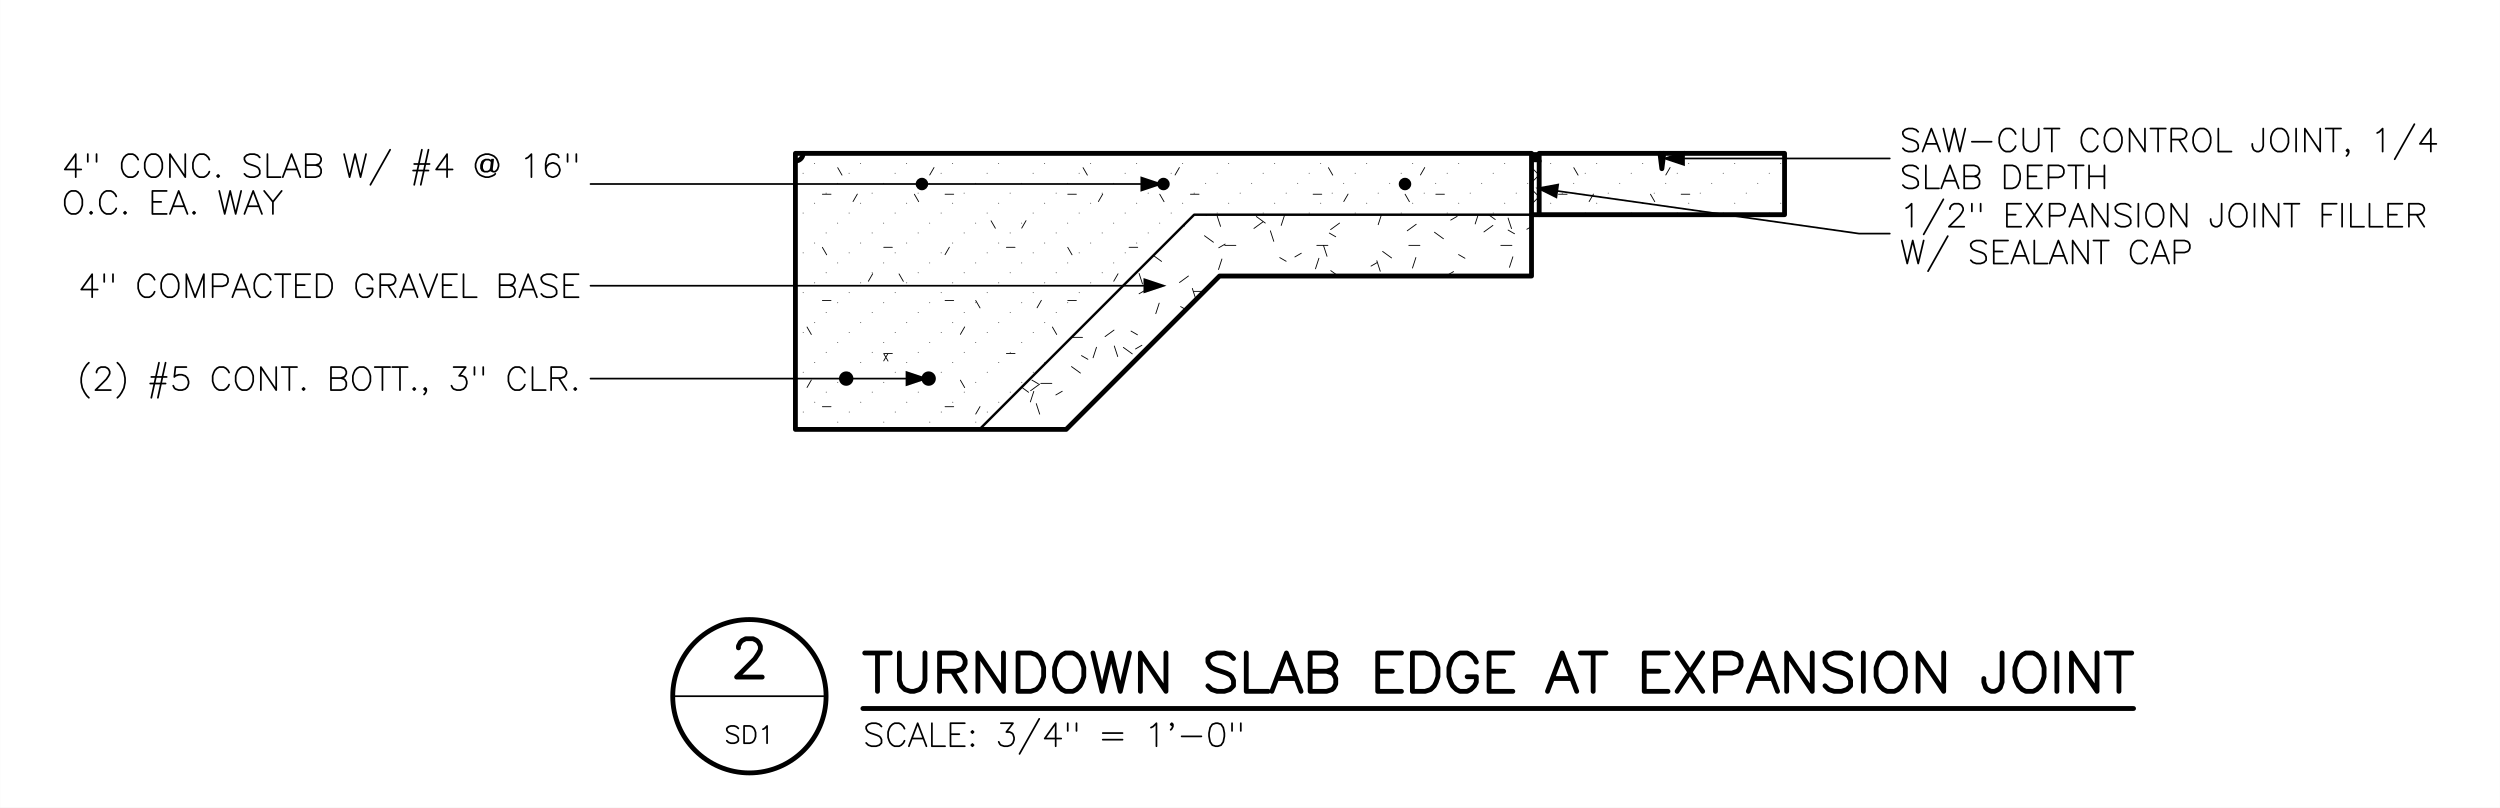
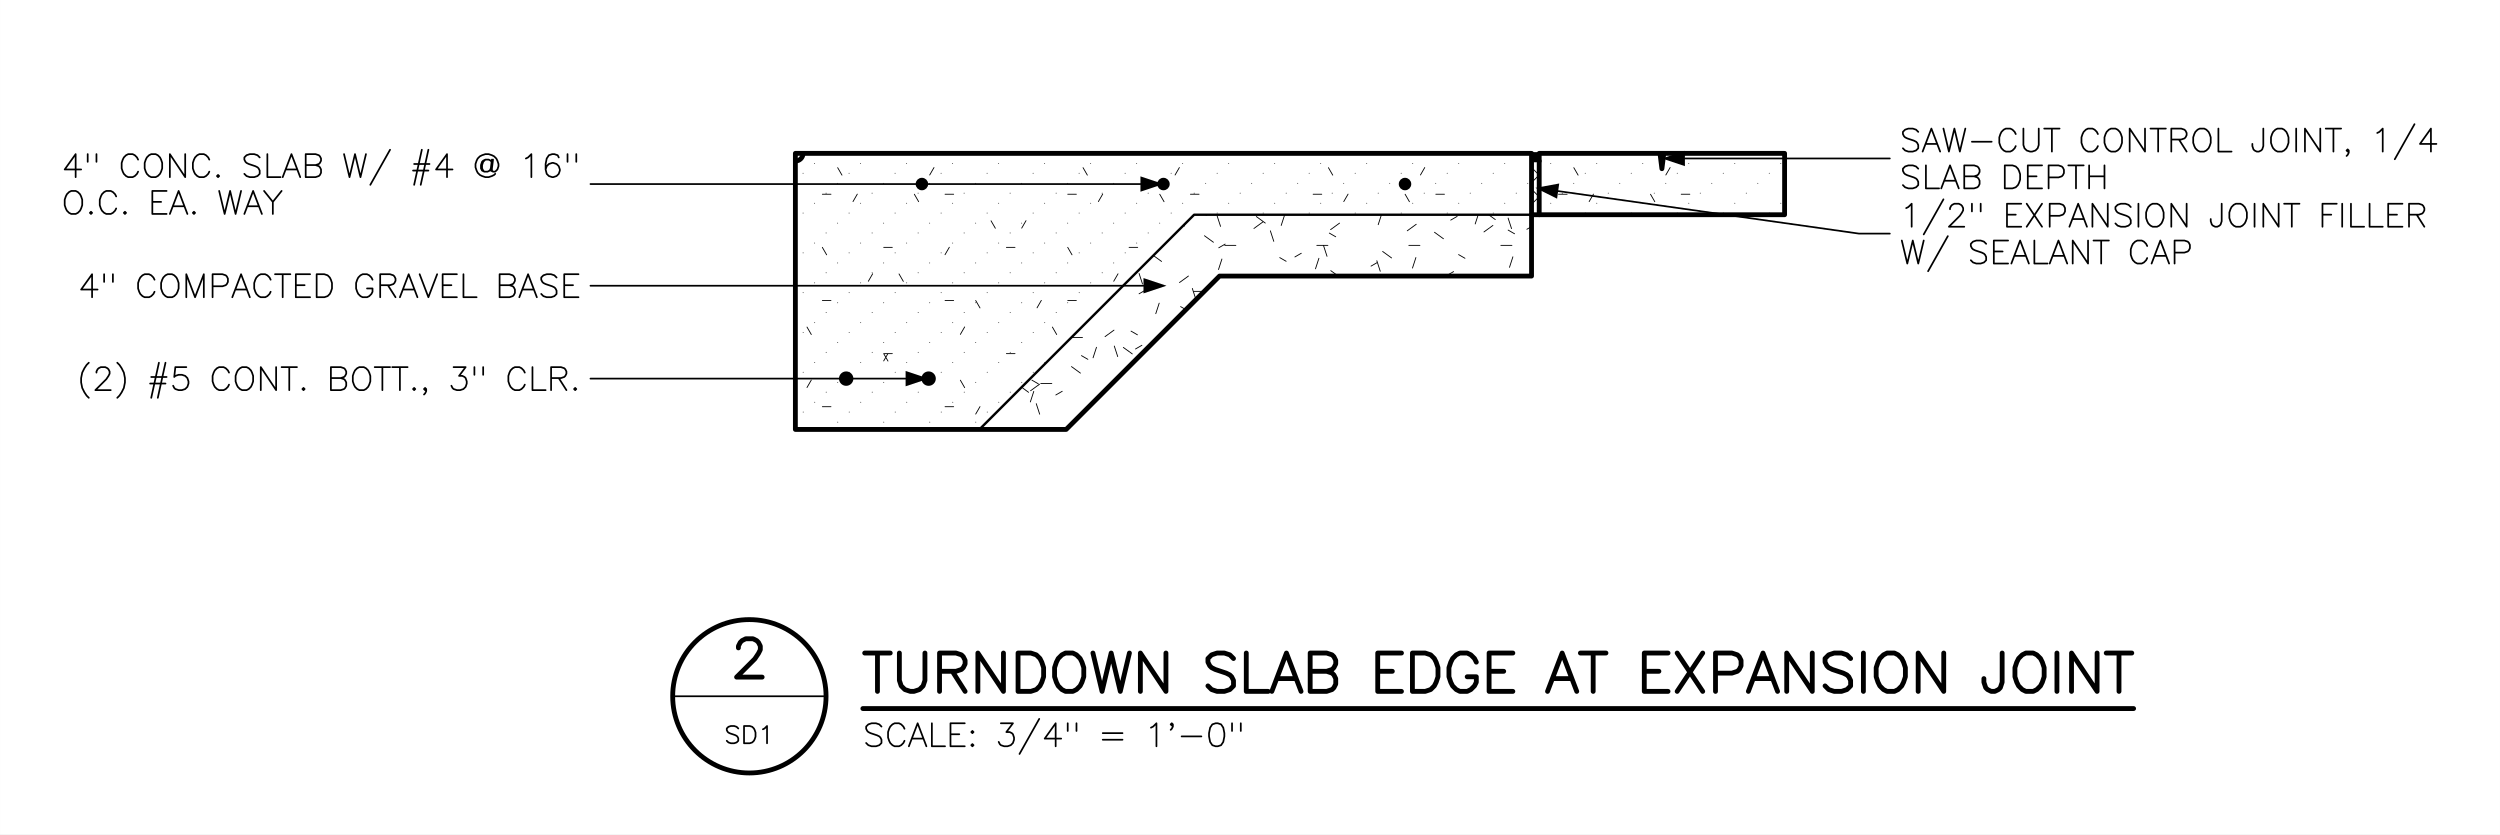
- <svg xmlns="http://www.w3.org/2000/svg" width="10.188in" height="3.291in" viewBox="0 0 978 315.96">
+ <svg xmlns="http://www.w3.org/2000/svg" width="10.188in" height="3.4in" viewBox="0 0 978 326.4">
  <rect width="100%" height="100%" fill="#fff" />
  <g id="S-DETL-PATT">
    <g data-src="slab">
      <path d="M314.205 161.213h0M332.205 161.213h0M350.205 161.213h0M368.205 161.213h0M386.205 161.213h0M323.2 153.427h0M341.2 153.427h0M359.2 153.427h0M377.2 153.427h0M395.2 153.427h0M314.196 145.642h0M332.196 145.642h0M350.196 145.642h0M368.196 145.642h0M386.196 145.642h0M404.196 145.642h0M323.191 137.856h0M341.191 137.856h0M359.191 137.856h0M377.191 137.856h0M395.191 137.856h0M413.191 137.856h0M314.186 130.07h0M332.186 130.07h0M350.186 130.07h0M368.186 130.07h0M386.186 130.07h0M404.186 130.07h0M323.181 122.285h0M341.181 122.285h0M359.181 122.285h0M377.181 122.285h0M395.181 122.285h0M413.181 122.285h0M314.176 114.499h0M332.176 114.499h0M350.176 114.499h0M368.176 114.499h0M386.176 114.499h0M404.176 114.499h0M422.176 114.499h0M323.172 106.714h0M341.172 106.714h0M359.172 106.714h0M377.172 106.714h0M395.172 106.714h0M413.172 106.714h0M431.172 106.714h0M314.167 98.928h0M332.167 98.928h0M350.167 98.928h0M368.167 98.928h0M386.167 98.928h0M404.167 98.928h0M422.167 98.928h0M440.167 98.928h0M323.162 91.142h0M341.162 91.142h0M359.162 91.142h0M377.162 91.142h0M395.162 91.142h0M413.162 91.142h0M431.162 91.142h0M449.162 91.142h0M314.157 83.357h0M332.157 83.357h0M350.157 83.357h0M368.157 83.357h0M386.157 83.357h0M404.157 83.357h0M422.157 83.357h0M440.157 83.357h0M458.157 83.357h0M476.157 83.357h0M494.157 83.357h0M512.157 83.357h0M530.157 83.357h0M548.157 83.357h0M566.157 83.357h0M584.157 83.357h0M323.152 75.571h0M341.152 75.571h0M359.152 75.571h0M377.152 75.571h0M395.152 75.571h0M413.152 75.571h0M431.152 75.571h0M449.152 75.571h0M467.152 75.571h0M485.152 75.571h0M503.152 75.571h0M521.152 75.571h0M539.152 75.571h0M557.152 75.571h0M575.152 75.571h0M593.152 75.571h0M314.148 67.786h0M332.148 67.786h0M350.148 67.786h0M368.148 67.786h0M386.148 67.786h0M404.148 67.786h0M422.148 67.786h0M440.148 67.786h0M458.148 67.786h0M476.148 67.786h0M494.148 67.786h0M512.148 67.786h0M530.148 67.786h0M548.148 67.786h0M566.148 67.786h0M584.148 67.786h0M323.143 60h0M341.143 60h0M359.143 60h0M377.143 60h0M395.143 60h0M413.143 60h0M431.143 60h0M449.143 60h0M467.143 60h0M485.143 60h0M503.143 60h0M521.143 60h0M539.143 60h0M557.143 60h0M575.143 60h0M593.143 60h0M327.722 165.158h0M345.722 165.158h0M363.722 165.158h0M381.722 165.158h0M318.717 157.373h0M336.717 157.373h0M354.717 157.373h0M372.717 157.373h0M390.717 157.373h0M327.712 149.587h0M345.712 149.587h0M381.712 149.587h0M399.712 149.587h0M318.708 141.802h0M336.708 141.802h0M354.708 141.802h0M372.708 141.802h0M390.708 141.802h0M408.708 141.802h0M327.703 134.016h0M345.703 134.016h0M363.703 134.016h0M381.703 134.016h0M399.703 134.016h0M318.698 126.23h0M336.698 126.23h0M354.698 126.23h0M372.698 126.23h0M390.698 126.23h0M408.698 126.23h0M327.693 118.445h0M345.693 118.445h0M363.693 118.445h0M381.693 118.445h0M399.693 118.445h0M417.693 118.445h0M318.688 110.659h0M336.688 110.659h0M354.688 110.659h0M372.688 110.659h0M390.688 110.659h0M408.688 110.659h0M426.688 110.659h0M327.684 102.874h0M345.684 102.874h0M363.684 102.874h0M381.684 102.874h0M399.684 102.874h0M417.684 102.874h0M435.684 102.874h0M318.679 95.088h0M336.679 95.088h0M354.679 95.088h0M372.679 95.088h0M390.679 95.088h0M408.679 95.088h0M426.679 95.088h0M444.679 95.088h0M327.674 87.302h0M345.674 87.302h0M363.674 87.302h0M381.674 87.302h0M399.674 87.302h0M417.674 87.302h0M435.674 87.302h0M453.674 87.302h0M318.669 79.517h0M336.669 79.517h0M354.669 79.517h0M372.669 79.517h0M390.669 79.517h0M408.669 79.517h0M426.669 79.517h0M444.669 79.517h0M462.669 79.517h0M480.669 79.517h0M498.669 79.517h0M516.669 79.517h0M534.669 79.517h0M552.669 79.517h0M570.669 79.517h0M588.669 79.517h0M327.664 71.731h0M345.664 71.731h0M363.664 71.731h0M381.664 71.731h0M399.664 71.731h0M417.664 71.731h0M435.664 71.731h0M453.664 71.731h0M471.664 71.731h0M489.664 71.731h0M507.664 71.731h0M525.664 71.731h0M543.664 71.731h0M561.664 71.731h0M579.664 71.731h0M597.664 71.731h0M318.66 63.946h0M336.66 63.946h0M354.66 63.946h0M372.66 63.946h0M390.66 63.946h0M408.66 63.946h0M426.66 63.946h0M444.66 63.946h0M462.66 63.946h0M480.66 63.946h0M498.66 63.946h0M516.66 63.946h0M534.66 63.946h0M552.66 63.946h0M570.66 63.946h0M588.66 63.946h0M555.684 68.462L557.364 65.552M525.685 78.854L527.365 75.944M435.686 110.032L437.366 107.122M459.686 68.463L461.366 65.553M381.687 161.994L383.367 159.084M405.687 120.425L407.367 117.515M429.687 78.855L431.367 75.946M375.688 130.817L377.368 127.907M399.688 89.248L401.368 86.338M345.688 141.21L347.368 138.3M369.688 99.641L371.368 96.731M315.689 151.603L317.369 148.693M339.689 110.033L341.369 107.123M363.689 68.464L365.369 65.554M311.143 117.908L311.369 117.516M333.689 78.857L335.369 75.947M565.063 75.984L561.703 75.984M517.063 75.984L513.703 75.984M469.063 75.984L465.703 75.984M421.063 75.984L417.703 75.984M373.063 75.984L369.703 75.984M325.063 75.984L321.703 75.984M445.063 96.768L441.703 96.768M397.063 96.768L393.703 96.768M349.063 96.768L345.703 96.768M421.063 117.552L417.703 117.552M373.063 117.552L369.703 117.552M325.063 117.552L321.703 117.552M397.063 138.336L393.703 138.336M349.063 138.336L345.703 138.336M373.063 159.12L369.703 159.12M325.063 159.12L321.703 159.12M311.143 161.644L311.371 162.04M315.691 127.953L317.371 130.863M321.69 96.777L323.37 99.686M345.69 138.346L347.37 141.256M327.69 65.6L329.37 68.51M351.69 107.169L353.37 110.079M375.69 148.738L377.37 151.648M357.689 75.993L359.369 78.902M381.689 117.562L383.369 120.472M387.689 86.385L389.369 89.295M411.689 127.954L413.369 130.864M417.688 96.778L419.368 99.688M423.688 65.601L425.368 68.511M453.687 75.994L455.367 78.904M519.685 65.602L521.365 68.512M549.685 75.995L551.365 78.905" fill="none" stroke="#000" stroke-linecap="round" stroke-linejoin="round" stroke-width="0.34" />
      <path d="M407.143 150L411.463 150M419.143 132L423.463 132M467.143 114L471.084 114M479.143 96L483.463 96M515.143 96L519.463 96M551.143 96L555.463 96M587.143 96L591.463 96M590.513 104.587L591.847 100.479M577.102 87.613L578.276 84M552.566 104.876L553.901 100.767M539.155 87.901L540.423 84M514.62 105.164L515.955 101.055M501.209 88.189L502.544 84.08M476.674 105.452L478.009 101.343M452.138 122.715L453.473 118.606M463.263 88.477L463.55 87.593M427.603 139.978L428.938 135.869M403.068 157.241L404.403 153.132M584.963 85.895L582.354 84M564.674 93.404L561.179 90.865M544.386 100.913L540.891 98.374M523.517 108L520.603 105.883M494.973 87.262L491.478 84.722M474.685 94.77L471.19 92.231M454.396 102.279L451.192 99.951M442.944 138.457L439.449 135.918M422.656 145.966L419.161 143.427M402.368 153.475L399.646 151.497M494.037 86.834L490.542 89.373M464.912 107.994L461.417 110.533M435.788 129.154L432.293 131.693M406.663 150.314L403.168 152.854M524.033 87.289L520.538 89.828M554.03 87.745L550.535 90.284M584.027 88.2L580.532 90.739M405.378 157.921L406.713 162.029M435.908 135.384L437.243 139.492M445.61 106.996L446.945 111.105M466.437 112.846L467.772 116.955M476.14 84.459L477.475 88.567M496.967 90.309L498.302 94.418M517.794 96.159L519.129 100.268M538.622 102.01L539.957 106.118M559.449 107.86L559.494 108M589.979 85.323L591.314 89.431M566.137 107.7L568.631 106.26M597.313 89.7L599.143 88.644M536.352 104.111L538.846 102.671M567.529 86.111L570.023 84.671M413.037 154.523L415.531 153.083M444.213 136.523L446.708 135.083M506.567 100.523L509.061 99.083M445.606 114.935L448.1 113.495M476.783 96.935L479.277 95.495M592.49 91.454L589.996 90.014M573.098 101.042L570.604 99.602M522.529 92.631L520.035 91.191M503.137 102.219L500.642 100.779M471.96 84.219L471.58 84M463.931 121.153L461.858 119.956M444.96 130.985L442.465 129.545M425.567 140.573L423.073 139.133M406.175 150.162L403.681 148.722" fill="none" stroke="#000" stroke-linecap="round" stroke-linejoin="round" stroke-width="0.34" />
    </g>
    <g data-src="exp_joint">
      <path d="M599.143 79.925L602.143 76.925M599.143 71.44L602.143 68.44M602.143 68.531L599.143 65.531M602.143 77.016L599.143 74.016M600.642 84L599.143 82.501" fill="none" stroke="#000" stroke-linecap="round" stroke-linejoin="round" stroke-width="0.34" />
    </g>
    <g data-src="slab2">
      <path d="M602.157 83.357h0M620.157 83.357h0M638.157 83.357h0M656.157 83.357h0M674.157 83.357h0M692.157 83.357h0M611.152 75.571h0M629.152 75.571h0M647.152 75.571h0M665.152 75.571h0M683.152 75.571h0M602.148 67.786h0M620.148 67.786h0M638.148 67.786h0M656.148 67.786h0M674.148 67.786h0M692.148 67.786h0M611.143 60h0M629.143 60h0M647.143 60h0M665.143 60h0M683.143 60h0M606.669 79.517h0M624.669 79.517h0M642.669 79.517h0M660.669 79.517h0M678.669 79.517h0M696.669 79.517h0M615.664 71.731h0M633.664 71.731h0M651.664 71.731h0M669.664 71.731h0M687.664 71.731h0M606.66 63.946h0M624.66 63.946h0M642.66 63.946h0M660.66 63.946h0M678.66 63.946h0M696.66 63.946h0M651.682 68.46L653.362 65.551M621.683 78.853L623.363 75.943M661.063 75.984L657.703 75.984M613.063 75.984L609.703 75.984M615.683 65.604L617.363 68.513M645.683 75.996L647.363 78.906" fill="none" stroke="#000" stroke-linecap="round" stroke-linejoin="round" stroke-width="0.34" />
    </g>
  </g>
  <g id="S-DETL-BYND">
    <g data-src="exp_joint">
      <path d="M599.143 63L602.143 63L602.143 60L599.143 60L599.143 63Z" fill="#000" fill-rule="evenodd" stroke="none" />
      <path d="M602.143 63L599.143 63" fill="none" stroke="#000" stroke-linecap="round" stroke-linejoin="round" stroke-width="0.945" />
      <path d="M602.143 60L599.143 60" fill="none" stroke="#000" stroke-linecap="round" stroke-linejoin="round" stroke-width="0.945" />
    </g>
    <g data-src="slab">
      <path d="M383.143 168L467.143 84L599.143 84" fill="none" stroke="#000" stroke-linecap="round" stroke-linejoin="round" stroke-width="0.945" />
    </g>
  </g>
  <g id="S-DETL-CUT">
    <g data-src="slab">
      <path d="M417.084 168L477.084 108L599.143 108L599.143 84L599.143 60L311.143 60L311.143 168L383.143 168L417.084 168Z" fill="none" stroke="#000" stroke-linecap="round" stroke-linejoin="round" stroke-width="1.89" />
    </g>
    <g data-src="exp_joint">
      <path d="M599.143 84L602.143 84L602.143 63" fill="none" stroke="#000" stroke-linecap="round" stroke-linejoin="round" stroke-width="1.89" />
    </g>
    <g data-src="slab2">
      <path d="M602.143 84L698.143 84L698.143 60L602.143 60L602.143 63" fill="none" stroke="#000" stroke-linecap="round" stroke-linejoin="round" stroke-width="1.89" />
    </g>
    <g data-src="ctl_joint">
      <path d="M649.393 60L650.143 66L650.893 60" fill="none" stroke="#000" stroke-linecap="round" stroke-linejoin="round" stroke-width="1.89" />
    </g>
    <g data-src="edge_radius">
      <path d="M311.143 63A3 3 0 0 0 314.143 60" fill="none" stroke="#000" stroke-linecap="round" stroke-linejoin="round" stroke-width="1.89" />
    </g>
  </g>
  <g id="S-DETL-REBR">
    <g data-src="slab_ftg_bars">
      <path d="M332.893 148.125A1.875 1.875 0 0 1 329.143 148.125A1.875 1.875 0 0 1 332.893 148.125Z" fill="#000" fill-rule="evenodd" stroke="none" />
      <path d="M365.143 148.125A1.875 1.875 0 0 1 361.393 148.125A1.875 1.875 0 0 1 365.143 148.125Z" fill="#000" fill-rule="evenodd" stroke="none" />
      <path d="M332.893 148.125A1.875 1.875 0 0 1 329.143 148.125A1.875 1.875 0 0 1 332.893 148.125Z" fill="none" stroke="#000" stroke-linecap="round" stroke-linejoin="round" stroke-width="1.89" />
      <path d="M365.143 148.125A1.875 1.875 0 0 1 361.393 148.125A1.875 1.875 0 0 1 365.143 148.125Z" fill="none" stroke="#000" stroke-linecap="round" stroke-linejoin="round" stroke-width="1.89" />
    </g>
    <g data-src="slab_mesh">
      <path d="M362.143 72A1.5 1.5 0 0 1 359.143 72A1.5 1.5 0 0 1 362.143 72Z" fill="#000" fill-rule="evenodd" stroke="none" />
      <path d="M456.643 72A1.5 1.5 0 0 1 453.643 72A1.5 1.5 0 0 1 456.643 72Z" fill="#000" fill-rule="evenodd" stroke="none" />
      <path d="M551.143 72A1.5 1.5 0 0 1 548.143 72A1.5 1.5 0 0 1 551.143 72Z" fill="#000" fill-rule="evenodd" stroke="none" />
      <path d="M362.143 72A1.5 1.5 0 0 1 359.143 72A1.5 1.5 0 0 1 362.143 72Z" fill="none" stroke="#000" stroke-linecap="round" stroke-linejoin="round" stroke-width="1.89" />
      <path d="M456.643 72A1.5 1.5 0 0 1 453.643 72A1.5 1.5 0 0 1 456.643 72Z" fill="none" stroke="#000" stroke-linecap="round" stroke-linejoin="round" stroke-width="1.89" />
      <path d="M551.143 72A1.5 1.5 0 0 1 548.143 72A1.5 1.5 0 0 1 551.143 72Z" fill="none" stroke="#000" stroke-linecap="round" stroke-linejoin="round" stroke-width="1.89" />
    </g>
  </g>
  <g id="S-ANNO-NOTE">
    <g data-src="n_slab">
      <path d="M29.571 60.3L25.286 66.3L31.714 66.3M29.571 60.3L29.571 69.3M34.286 60.3L34.286 63.3M37.714 60.3L37.714 63.3M54 62.443L53.571 61.586L52.714 60.729L51.857 60.3L50.143 60.3L49.286 60.729L48.429 61.586L48 62.443L47.571 63.729L47.571 65.871L48 67.157L48.429 68.014L49.286 68.871L50.143 69.3L51.857 69.3L52.714 68.871L53.571 68.014L54 67.157M59.143 60.3L58.286 60.729L57.429 61.586L57 62.443L56.571 63.729L56.571 65.871L57 67.157L57.429 68.014L58.286 68.871L59.143 69.3L60.857 69.3L61.714 68.871L62.571 68.014L63 67.157L63.429 65.871L63.429 63.729L63 62.443L62.571 61.586L61.714 60.729L60.857 60.3L59.143 60.3M66.429 60.3L66.429 69.3M66.429 60.3L72.429 69.3M72.429 60.3L72.429 69.3M81.857 62.443L81.429 61.586L80.571 60.729L79.714 60.3L78 60.3L77.143 60.729L76.286 61.586L75.857 62.443L75.429 63.729L75.429 65.871L75.857 67.157L76.286 68.014L77.143 68.871L78 69.3L79.714 69.3L80.571 68.871L81.429 68.014L81.857 67.157M85.286 68.443L84.857 68.871L85.286 69.3L85.714 68.871L85.286 68.443M101.571 61.586L100.714 60.729L99.429 60.3L97.714 60.3L96.429 60.729L95.571 61.586L95.571 62.443L96 63.3L96.429 63.729L97.286 64.157L99.857 65.014L100.714 65.443L101.143 65.871L101.571 66.729L101.571 68.014L100.714 68.871L99.429 69.3L97.714 69.3L96.429 68.871L95.571 68.014M104.571 60.3L104.571 69.3M104.571 69.3L109.714 69.3M114 60.3L110.571 69.3M114 60.3L117.429 69.3M111.857 66.3L116.143 66.3M119.571 60.3L119.571 69.3M119.571 60.3L123.429 60.3L124.714 60.729L125.143 61.157L125.571 62.014L125.571 62.871L125.143 63.729L124.714 64.157L123.429 64.586M119.571 64.586L123.429 64.586L124.714 65.014L125.143 65.443L125.571 66.3L125.571 67.586L125.143 68.443L124.714 68.871L123.429 69.3L119.571 69.3M134.571 60.3L136.714 69.3M138.857 60.3L136.714 69.3M138.857 60.3L141 69.3M143.143 60.3L141 69.3M152.571 58.586L144.857 72.3M165 58.586L162 72.3M167.571 58.586L164.571 72.3M162 64.157L168 64.157M161.571 66.729L167.571 66.729M174.857 60.3L170.571 66.3L177 66.3M174.857 60.3L174.857 69.3M192.429 63.729L192 62.871L191.143 62.443L189.857 62.443L189 62.871L188.571 63.3L188.143 64.586L188.143 65.871L188.571 66.729L189.429 67.157L190.714 67.157L191.571 66.729L192 65.871M189.857 62.443L189 63.3L188.571 64.586L188.571 65.871L189 66.729L189.429 67.157M192.429 62.443L192 65.871L192 66.729L192.857 67.157L193.714 67.157L194.571 66.3L195 65.014L195 64.157L194.571 62.871L194.143 62.014L193.286 61.157L192.429 60.729L191.143 60.3L189.857 60.3L188.571 60.729L187.714 61.157L186.857 62.014L186.429 62.871L186 64.157L186 65.443L186.429 66.729L186.857 67.586L187.714 68.443L188.571 68.871L189.857 69.3L191.143 69.3L192.429 68.871L193.286 68.443L193.714 68.014M192.857 62.443L192.429 65.871L192.429 66.729L192.857 67.157M205.714 62.014L206.571 61.586L207.857 60.3L207.857 69.3M218.571 61.586L218.143 60.729L216.857 60.3L216 60.3L214.714 60.729L213.857 62.014L213.429 64.157L213.429 66.3L213.857 68.014L214.714 68.871L216 69.3L216.429 69.3L217.714 68.871L218.571 68.014L219 66.729L219 66.3L218.571 65.014L217.714 64.157L216.429 63.729L216 63.729L214.714 64.157L213.857 65.014L213.429 66.3M222 60.3L222 63.3M225.429 60.3L225.429 63.3" fill="none" stroke="#000" stroke-linecap="round" stroke-linejoin="round" stroke-width="0.68" />
      <path d="M27.857 74.7L27 75.129L26.143 75.986L25.714 76.843L25.286 78.129L25.286 80.271L25.714 81.557L26.143 82.414L27 83.271L27.857 83.7L29.571 83.7L30.429 83.271L31.286 82.414L31.714 81.557L32.143 80.271L32.143 78.129L31.714 76.843L31.286 75.986L30.429 75.129L29.571 74.7L27.857 74.7M35.571 82.843L35.143 83.271L35.571 83.7L36 83.271L35.571 82.843M45.429 76.843L45 75.986L44.143 75.129L43.286 74.7L41.571 74.7L40.714 75.129L39.857 75.986L39.429 76.843L39 78.129L39 80.271L39.429 81.557L39.857 82.414L40.714 83.271L41.571 83.7L43.286 83.7L44.143 83.271L45 82.414L45.429 81.557M48.857 82.843L48.429 83.271L48.857 83.7L49.286 83.271L48.857 82.843M59.571 74.7L59.571 83.7M59.571 74.7L65.143 74.7M59.571 78.986L63 78.986M59.571 83.7L65.143 83.7M69.857 74.7L66.429 83.7M69.857 74.7L73.286 83.7M67.714 80.7L72 80.7M75.857 82.843L75.429 83.271L75.857 83.7L76.286 83.271L75.857 82.843M85.714 74.7L87.857 83.7M90 74.7L87.857 83.7M90 74.7L92.143 83.7M94.286 74.7L92.143 83.7M99 74.7L95.571 83.7M99 74.7L102.429 83.7M96.857 80.7L101.143 80.7M103.286 74.7L106.714 78.986L106.714 83.7M110.143 74.7L106.714 78.986" fill="none" stroke="#000" stroke-linecap="round" stroke-linejoin="round" stroke-width="0.68" />
      <path d="M230.983 72L242.983 72L446.143 72" fill="none" stroke="#000" stroke-linecap="round" stroke-linejoin="round" stroke-width="0.68" />
      <path d="M455.143 72L446.143 69L446.143 75L455.143 72Z" fill="#000" fill-rule="evenodd" stroke="none" />
    </g>
    <g data-src="n_base">
      <path d="M36 107.282L31.714 113.282L38.143 113.282M36 107.282L36 116.282M40.714 107.282L40.714 110.282M44.143 107.282L44.143 110.282M60.429 109.425L60 108.568L59.143 107.711L58.286 107.282L56.571 107.282L55.714 107.711L54.857 108.568L54.429 109.425L54 110.711L54 112.854L54.429 114.139L54.857 114.997L55.714 115.854L56.571 116.282L58.286 116.282L59.143 115.854L60 114.997L60.429 114.139M65.571 107.282L64.714 107.711L63.857 108.568L63.429 109.425L63 110.711L63 112.854L63.429 114.139L63.857 114.997L64.714 115.854L65.571 116.282L67.286 116.282L68.143 115.854L69 114.997L69.429 114.139L69.857 112.854L69.857 110.711L69.429 109.425L69 108.568L68.143 107.711L67.286 107.282L65.571 107.282M72.857 107.282L72.857 116.282M72.857 107.282L76.286 116.282M79.714 107.282L76.286 116.282M79.714 107.282L79.714 116.282M83.143 107.282L83.143 116.282M83.143 107.282L87 107.282L88.286 107.711L88.714 108.139L89.143 108.997L89.143 110.282L88.714 111.139L88.286 111.568L87 111.997L83.143 111.997M94.286 107.282L90.857 116.282M94.286 107.282L97.714 116.282M92.143 113.282L96.429 113.282M105.857 109.425L105.429 108.568L104.571 107.711L103.714 107.282L102 107.282L101.143 107.711L100.286 108.568L99.857 109.425L99.429 110.711L99.429 112.854L99.857 114.139L100.286 114.997L101.143 115.854L102 116.282L103.714 116.282L104.571 115.854L105.429 114.997L105.857 114.139M110.571 107.282L110.571 116.282M107.571 107.282L113.571 107.282M115.714 107.282L115.714 116.282M115.714 107.282L121.286 107.282M115.714 111.568L119.143 111.568M115.714 116.282L121.286 116.282M123.857 107.282L123.857 116.282M123.857 107.282L126.857 107.282L128.143 107.711L129 108.568L129.429 109.425L129.857 110.711L129.857 112.854L129.429 114.139L129 114.997L128.143 115.854L126.857 116.282L123.857 116.282M145.714 109.425L145.286 108.568L144.429 107.711L143.571 107.282L141.857 107.282L141 107.711L140.143 108.568L139.714 109.425L139.286 110.711L139.286 112.854L139.714 114.139L140.143 114.997L141 115.854L141.857 116.282L143.571 116.282L144.429 115.854L145.286 114.997L145.714 114.139L145.714 112.854M143.571 112.854L145.714 112.854M148.714 107.282L148.714 116.282M148.714 107.282L152.571 107.282L153.857 107.711L154.286 108.139L154.714 108.997L154.714 109.854L154.286 110.711L153.857 111.139L152.571 111.568L148.714 111.568M151.714 111.568L154.714 116.282M159.857 107.282L156.429 116.282M159.857 107.282L163.286 116.282M157.714 113.282L162 113.282M164.143 107.282L167.571 116.282M171 107.282L167.571 116.282M173.143 107.282L173.143 116.282M173.143 107.282L178.714 107.282M173.143 111.568L176.571 111.568M173.143 116.282L178.714 116.282M181.286 107.282L181.286 116.282M181.286 116.282L186.429 116.282M195.429 107.282L195.429 116.282M195.429 107.282L199.286 107.282L200.571 107.711L201 108.139L201.429 108.997L201.429 109.854L201 110.711L200.571 111.139L199.286 111.568M195.429 111.568L199.286 111.568L200.571 111.997L201 112.425L201.429 113.282L201.429 114.568L201 115.425L200.571 115.854L199.286 116.282L195.429 116.282M206.571 107.282L203.143 116.282M206.571 107.282L210 116.282M204.429 113.282L208.714 113.282M217.714 108.568L216.857 107.711L215.571 107.282L213.857 107.282L212.571 107.711L211.714 108.568L211.714 109.425L212.143 110.282L212.571 110.711L213.429 111.139L216 111.997L216.857 112.425L217.286 112.854L217.714 113.711L217.714 114.997L216.857 115.854L215.571 116.282L213.857 116.282L212.571 115.854L211.714 114.997M220.714 107.282L220.714 116.282M220.714 107.282L226.286 107.282M220.714 111.568L224.143 111.568M220.714 116.282L226.286 116.282" fill="none" stroke="#000" stroke-linecap="round" stroke-linejoin="round" stroke-width="0.68" />
      <path d="M230.983 111.782L242.983 111.782L447.331 111.782" fill="none" stroke="#000" stroke-linecap="round" stroke-linejoin="round" stroke-width="0.68" />
      <path d="M456.331 111.782L447.331 108.782L447.331 114.782L456.331 111.782Z" fill="#000" fill-rule="evenodd" stroke="none" />
    </g>
    <g data-src="n_exp">
      <path d="M745.714 81.414L746.571 80.986L747.857 79.7L747.857 88.7M760.286 77.986L752.571 91.7M762.857 81.843L762.857 81.414L763.286 80.557L763.714 80.129L764.571 79.7L766.286 79.7L767.143 80.129L767.571 80.557L768 81.414L768 82.271L767.571 83.129L766.714 84.414L762.429 88.7L768.429 88.7M771.429 79.7L771.429 82.7M774.857 79.7L774.857 82.7M785.143 79.7L785.143 88.7M785.143 79.7L790.714 79.7M785.143 83.986L788.571 83.986M785.143 88.7L790.714 88.7M792.857 79.7L798.857 88.7M798.857 79.7L792.857 88.7M801.857 79.7L801.857 88.7M801.857 79.7L805.714 79.7L807 80.129L807.429 80.557L807.857 81.414L807.857 82.7L807.429 83.557L807 83.986L805.714 84.414L801.857 84.414M813 79.7L809.571 88.7M813 79.7L816.429 88.7M810.857 85.7L815.143 85.7M818.571 79.7L818.571 88.7M818.571 79.7L824.571 88.7M824.571 79.7L824.571 88.7M833.571 80.986L832.714 80.129L831.429 79.7L829.714 79.7L828.429 80.129L827.571 80.986L827.571 81.843L828 82.7L828.429 83.129L829.286 83.557L831.857 84.414L832.714 84.843L833.143 85.271L833.571 86.129L833.571 87.414L832.714 88.271L831.429 88.7L829.714 88.7L828.429 88.271L827.571 87.414M836.571 79.7L836.571 88.7M842.143 79.7L841.286 80.129L840.429 80.986L840 81.843L839.571 83.129L839.571 85.271L840 86.557L840.429 87.414L841.286 88.271L842.143 88.7L843.857 88.7L844.714 88.271L845.571 87.414L846 86.557L846.429 85.271L846.429 83.129L846 81.843L845.571 80.986L844.714 80.129L843.857 79.7L842.143 79.7M849.429 79.7L849.429 88.7M849.429 79.7L855.429 88.7M855.429 79.7L855.429 88.7M869.143 79.7L869.143 86.557L868.714 87.843L868.286 88.271L867.429 88.7L866.571 88.7L865.714 88.271L865.286 87.843L864.857 86.557L864.857 85.7M874.714 79.7L873.857 80.129L873 80.986L872.571 81.843L872.143 83.129L872.143 85.271L872.571 86.557L873 87.414L873.857 88.271L874.714 88.7L876.429 88.7L877.286 88.271L878.143 87.414L878.571 86.557L879 85.271L879 83.129L878.571 81.843L878.143 80.986L877.286 80.129L876.429 79.7L874.714 79.7M882 79.7L882 88.7M885.429 79.7L885.429 88.7M885.429 79.7L891.429 88.7M891.429 79.7L891.429 88.7M896.571 79.7L896.571 88.7M893.571 79.7L899.571 79.7M908.571 79.7L908.571 88.7M908.571 79.7L914.143 79.7M908.571 83.986L912 83.986M916.286 79.7L916.286 88.7M919.714 79.7L919.714 88.7M919.714 88.7L924.857 88.7M927 79.7L927 88.7M927 88.7L932.143 88.7M934.286 79.7L934.286 88.7M934.286 79.7L939.857 79.7M934.286 83.986L937.714 83.986M934.286 88.7L939.857 88.7M942.429 79.7L942.429 88.7M942.429 79.7L946.286 79.7L947.571 80.129L948 80.557L948.429 81.414L948.429 82.271L948 83.129L947.571 83.557L946.286 83.986L942.429 83.986M945.429 83.986L948.429 88.7" fill="none" stroke="#000" stroke-linecap="round" stroke-linejoin="round" stroke-width="0.68" />
      <path d="M744 94.1L746.143 103.1M748.286 94.1L746.143 103.1M748.286 94.1L750.429 103.1M752.571 94.1L750.429 103.1M762 92.386L754.286 106.1M777 95.386L776.143 94.529L774.857 94.1L773.143 94.1L771.857 94.529L771 95.386L771 96.243L771.429 97.1L771.857 97.529L772.714 97.957L775.286 98.814L776.143 99.243L776.571 99.671L777 100.529L777 101.814L776.143 102.671L774.857 103.1L773.143 103.1L771.857 102.671L771 101.814M780 94.1L780 103.1M780 94.1L785.571 94.1M780 98.386L783.429 98.386M780 103.1L785.571 103.1M790.286 94.1L786.857 103.1M790.286 94.1L793.714 103.1M788.143 100.1L792.429 100.1M795.857 94.1L795.857 103.1M795.857 103.1L801 103.1M805.286 94.1L801.857 103.1M805.286 94.1L808.714 103.1M803.143 100.1L807.429 100.1M810.857 94.1L810.857 103.1M810.857 94.1L816.857 103.1M816.857 94.1L816.857 103.1M822 94.1L822 103.1M819 94.1L825 94.1M840 96.243L839.571 95.386L838.714 94.529L837.857 94.1L836.143 94.1L835.286 94.529L834.429 95.386L834 96.243L833.571 97.529L833.571 99.671L834 100.957L834.429 101.814L835.286 102.671L836.143 103.1L837.857 103.1L838.714 102.671L839.571 101.814L840 100.957M845.143 94.1L841.714 103.1M845.143 94.1L848.571 103.1M843 100.1L847.286 100.1M850.714 94.1L850.714 103.1M850.714 94.1L854.571 94.1L855.857 94.529L856.286 94.957L856.714 95.814L856.714 97.1L856.286 97.957L855.857 98.386L854.571 98.814L850.714 98.814" fill="none" stroke="#000" stroke-linecap="round" stroke-linejoin="round" stroke-width="0.68" />
      <path d="M739.303 91.4L727.303 91.4L609.554 74.759" fill="none" stroke="#000" stroke-linecap="round" stroke-linejoin="round" stroke-width="0.68" />
      <path d="M600.643 73.5L609.135 77.73L609.974 71.789L600.643 73.5Z" fill="#000" fill-rule="evenodd" stroke="none" />
    </g>
    <g data-src="n_ctl">
      <path d="M750.429 51.586L749.571 50.729L748.286 50.3L746.571 50.3L745.286 50.729L744.429 51.586L744.429 52.443L744.857 53.3L745.286 53.729L746.143 54.157L748.714 55.014L749.571 55.443L750 55.871L750.429 56.729L750.429 58.014L749.571 58.871L748.286 59.3L746.571 59.3L745.286 58.871L744.429 58.014M755.571 50.3L752.143 59.3M755.571 50.3L759 59.3M753.429 56.3L757.714 56.3M760.286 50.3L762.429 59.3M764.571 50.3L762.429 59.3M764.571 50.3L766.714 59.3M768.857 50.3L766.714 59.3M771.429 55.443L779.143 55.443M788.571 52.443L788.143 51.586L787.286 50.729L786.429 50.3L784.714 50.3L783.857 50.729L783 51.586L782.571 52.443L782.143 53.729L782.143 55.871L782.571 57.157L783 58.014L783.857 58.871L784.714 59.3L786.429 59.3L787.286 58.871L788.143 58.014L788.571 57.157M791.571 50.3L791.571 56.729L792 58.014L792.857 58.871L794.143 59.3L795 59.3L796.286 58.871L797.143 58.014L797.571 56.729L797.571 50.3M802.714 50.3L802.714 59.3M799.714 50.3L805.714 50.3M820.714 52.443L820.286 51.586L819.429 50.729L818.571 50.3L816.857 50.3L816 50.729L815.143 51.586L814.714 52.443L814.286 53.729L814.286 55.871L814.714 57.157L815.143 58.014L816 58.871L816.857 59.3L818.571 59.3L819.429 58.871L820.286 58.014L820.714 57.157M825.857 50.3L825 50.729L824.143 51.586L823.714 52.443L823.286 53.729L823.286 55.871L823.714 57.157L824.143 58.014L825 58.871L825.857 59.3L827.571 59.3L828.429 58.871L829.286 58.014L829.714 57.157L830.143 55.871L830.143 53.729L829.714 52.443L829.286 51.586L828.429 50.729L827.571 50.3L825.857 50.3M833.143 50.3L833.143 59.3M833.143 50.3L839.143 59.3M839.143 50.3L839.143 59.3M844.286 50.3L844.286 59.3M841.286 50.3L847.286 50.3M849.429 50.3L849.429 59.3M849.429 50.3L853.286 50.3L854.571 50.729L855 51.157L855.429 52.014L855.429 52.871L855 53.729L854.571 54.157L853.286 54.586L849.429 54.586M852.429 54.586L855.429 59.3M860.571 50.3L859.714 50.729L858.857 51.586L858.429 52.443L858 53.729L858 55.871L858.429 57.157L858.857 58.014L859.714 58.871L860.571 59.3L862.286 59.3L863.143 58.871L864 58.014L864.429 57.157L864.857 55.871L864.857 53.729L864.429 52.443L864 51.586L863.143 50.729L862.286 50.3L860.571 50.3M867.857 50.3L867.857 59.3M867.857 59.3L873 59.3M885.429 50.3L885.429 57.157L885 58.443L884.571 58.871L883.714 59.3L882.857 59.3L882 58.871L881.571 58.443L881.143 57.157L881.143 56.3M891 50.3L890.143 50.729L889.286 51.586L888.857 52.443L888.429 53.729L888.429 55.871L888.857 57.157L889.286 58.014L890.143 58.871L891 59.3L892.714 59.3L893.571 58.871L894.429 58.014L894.857 57.157L895.286 55.871L895.286 53.729L894.857 52.443L894.429 51.586L893.571 50.729L892.714 50.3L891 50.3M898.286 50.3L898.286 59.3M901.714 50.3L901.714 59.3M901.714 50.3L907.714 59.3M907.714 50.3L907.714 59.3M912.857 50.3L912.857 59.3M909.857 50.3L915.857 50.3M918.857 58.871L918.429 59.3L918 58.871L918.429 58.443L918.857 58.871L918.857 59.729L918.429 60.586L918 61.014M930 52.014L930.857 51.586L932.143 50.3L932.143 59.3M944.571 48.586L936.857 62.3M951 50.3L946.714 56.3L953.143 56.3M951 50.3L951 59.3" fill="none" stroke="#000" stroke-linecap="round" stroke-linejoin="round" stroke-width="0.68" />
      <path d="M750.429 65.986L749.571 65.129L748.286 64.7L746.571 64.7L745.286 65.129L744.429 65.986L744.429 66.843L744.857 67.7L745.286 68.129L746.143 68.557L748.714 69.414L749.571 69.843L750 70.271L750.429 71.129L750.429 72.414L749.571 73.271L748.286 73.7L746.571 73.7L745.286 73.271L744.429 72.414M753.429 64.7L753.429 73.7M753.429 73.7L758.571 73.7M762.857 64.7L759.429 73.7M762.857 64.7L766.286 73.7M760.714 70.7L765 70.7M768.429 64.7L768.429 73.7M768.429 64.7L772.286 64.7L773.571 65.129L774 65.557L774.429 66.414L774.429 67.271L774 68.129L773.571 68.557L772.286 68.986M768.429 68.986L772.286 68.986L773.571 69.414L774 69.843L774.429 70.7L774.429 71.986L774 72.843L773.571 73.271L772.286 73.7L768.429 73.7M784.286 64.7L784.286 73.7M784.286 64.7L787.286 64.7L788.571 65.129L789.429 65.986L789.857 66.843L790.286 68.129L790.286 70.271L789.857 71.557L789.429 72.414L788.571 73.271L787.286 73.7L784.286 73.7M793.286 64.7L793.286 73.7M793.286 64.7L798.857 64.7M793.286 68.986L796.714 68.986M793.286 73.7L798.857 73.7M801.429 64.7L801.429 73.7M801.429 64.7L805.286 64.7L806.571 65.129L807 65.557L807.429 66.414L807.429 67.7L807 68.557L806.571 68.986L805.286 69.414L801.429 69.414M812.143 64.7L812.143 73.7M809.143 64.7L815.143 64.7M817.286 64.7L817.286 73.7M823.286 64.7L823.286 73.7M817.286 68.986L823.286 68.986" fill="none" stroke="#000" stroke-linecap="round" stroke-linejoin="round" stroke-width="0.68" />
      <path d="M739.303 62L727.303 62L659.143 62" fill="none" stroke="#000" stroke-linecap="round" stroke-linejoin="round" stroke-width="0.68" />
      <path d="M650.143 62L659.143 65L659.143 59L650.143 62Z" fill="#000" fill-rule="evenodd" stroke="none" />
    </g>
    <g data-src="n_ftg">
      <path d="M34.714 141.911L33.857 142.768L33 144.054L32.143 145.768L31.714 147.911L31.714 149.625L32.143 151.768L33 153.482L33.857 154.768L34.714 155.625M37.714 145.768L37.714 145.339L38.143 144.482L38.571 144.054L39.429 143.625L41.143 143.625L42 144.054L42.429 144.482L42.857 145.339L42.857 146.196L42.429 147.054L41.571 148.339L37.286 152.625L43.286 152.625M45.857 141.911L46.714 142.768L47.571 144.054L48.429 145.768L48.857 147.911L48.857 149.625L48.429 151.768L47.571 153.482L46.714 154.768L45.857 155.625M62.143 141.911L59.143 155.625M64.714 141.911L61.714 155.625M59.143 147.482L65.143 147.482M58.714 150.054L64.714 150.054M72.857 143.625L68.571 143.625L68.143 147.482L68.571 147.054L69.857 146.625L71.143 146.625L72.429 147.054L73.286 147.911L73.714 149.196L73.714 150.054L73.286 151.339L72.429 152.196L71.143 152.625L69.857 152.625L68.571 152.196L68.143 151.768L67.714 150.911M89.571 145.768L89.143 144.911L88.286 144.054L87.429 143.625L85.714 143.625L84.857 144.054L84 144.911L83.571 145.768L83.143 147.054L83.143 149.196L83.571 150.482L84 151.339L84.857 152.196L85.714 152.625L87.429 152.625L88.286 152.196L89.143 151.339L89.571 150.482M94.714 143.625L93.857 144.054L93 144.911L92.571 145.768L92.143 147.054L92.143 149.196L92.571 150.482L93 151.339L93.857 152.196L94.714 152.625L96.429 152.625L97.286 152.196L98.143 151.339L98.571 150.482L99 149.196L99 147.054L98.571 145.768L98.143 144.911L97.286 144.054L96.429 143.625L94.714 143.625M102 143.625L102 152.625M102 143.625L108 152.625M108 143.625L108 152.625M113.143 143.625L113.143 152.625M110.143 143.625L116.143 143.625M118.714 151.768L118.286 152.196L118.714 152.625L119.143 152.196L118.714 151.768M129.429 143.625L129.429 152.625M129.429 143.625L133.286 143.625L134.571 144.054L135 144.482L135.429 145.339L135.429 146.196L135 147.054L134.571 147.482L133.286 147.911M129.429 147.911L133.286 147.911L134.571 148.339L135 148.768L135.429 149.625L135.429 150.911L135 151.768L134.571 152.196L133.286 152.625L129.429 152.625M140.571 143.625L139.714 144.054L138.857 144.911L138.429 145.768L138 147.054L138 149.196L138.429 150.482L138.857 151.339L139.714 152.196L140.571 152.625L142.286 152.625L143.143 152.196L144 151.339L144.429 150.482L144.857 149.196L144.857 147.054L144.429 145.768L144 144.911L143.143 144.054L142.286 143.625L140.571 143.625M149.571 143.625L149.571 152.625M146.571 143.625L152.571 143.625M156.429 143.625L156.429 152.625M153.429 143.625L159.429 143.625M162 151.768L161.571 152.196L162 152.625L162.429 152.196L162 151.768M166.714 152.196L166.286 152.625L165.857 152.196L166.286 151.768L166.714 152.196L166.714 153.054L166.286 153.911L165.857 154.339M177.429 143.625L182.143 143.625L179.571 147.054L180.857 147.054L181.714 147.482L182.143 147.911L182.571 149.196L182.571 150.054L182.143 151.339L181.286 152.196L180 152.625L178.714 152.625L177.429 152.196L177 151.768L176.571 150.911M185.571 143.625L185.571 146.625M189 143.625L189 146.625M205.286 145.768L204.857 144.911L204 144.054L203.143 143.625L201.429 143.625L200.571 144.054L199.714 144.911L199.286 145.768L198.857 147.054L198.857 149.196L199.286 150.482L199.714 151.339L200.571 152.196L201.429 152.625L203.143 152.625L204 152.196L204.857 151.339L205.286 150.482M208.286 143.625L208.286 152.625M208.286 152.625L213.429 152.625M215.571 143.625L215.571 152.625M215.571 143.625L219.429 143.625L220.714 144.054L221.143 144.482L221.571 145.339L221.571 146.196L221.143 147.054L220.714 147.482L219.429 147.911L215.571 147.911M218.571 147.911L221.571 152.625M225 151.768L224.571 152.196L225 152.625L225.429 152.196L225 151.768" fill="none" stroke="#000" stroke-linecap="round" stroke-linejoin="round" stroke-width="0.68" />
      <path d="M230.983 148.125L242.983 148.125L354.268 148.125" fill="none" stroke="#000" stroke-linecap="round" stroke-linejoin="round" stroke-width="0.68" />
      <path d="M363.268 148.125L354.268 145.125L354.268 151.125L363.268 148.125Z" fill="#000" fill-rule="evenodd" stroke="none" />
    </g>
    <g data-src="title:B">
      <path d="M263.143 272.4L323.143 272.4" fill="none" stroke="#000" stroke-linecap="round" stroke-linejoin="round" stroke-width="0.68" />
    </g>
  </g>
  <g id="S-ANNO-TTLB">
    <g data-src="title:B">
      <path d="M263.143 272.4A30 30 0 0 1 323.143 272.4A30 30 0 0 1 263.143 272.4Z" fill="none" stroke="#000" stroke-linecap="round" stroke-linejoin="round" stroke-width="1.89" />
      <path d="M288.857 253.471L288.857 252.757L289.571 251.329L290.286 250.614L291.714 249.9L294.571 249.9L296 250.614L296.714 251.329L297.429 252.757L297.429 254.186L296.714 255.614L295.286 257.757L288.143 264.9L298.143 264.9" fill="none" stroke="#000" stroke-linecap="round" stroke-linejoin="round" stroke-width="1.89" />
      <path d="M288.804 284.989L288.161 284.346L287.196 284.025L285.911 284.025L284.946 284.346L284.304 284.989L284.304 285.632L284.625 286.275L284.946 286.596L285.589 286.918L287.518 287.561L288.161 287.882L288.482 288.204L288.804 288.846L288.804 289.811L288.161 290.454L287.196 290.775L285.911 290.775L284.946 290.454L284.304 289.811M291.054 284.025L291.054 290.775M291.054 284.025L293.304 284.025L294.268 284.346L294.911 284.989L295.232 285.632L295.554 286.596L295.554 288.204L295.232 289.168L294.911 289.811L294.268 290.454L293.304 290.775L291.054 290.775M298.446 285.311L299.089 284.989L300.054 284.025L300.054 290.775" fill="none" stroke="#000" stroke-linecap="round" stroke-linejoin="round" stroke-width="0.68" />
      <path d="M343.257 255.48L343.257 270.48M338.257 255.48L348.257 255.48M351.829 255.48L351.829 266.194L352.543 268.337L353.971 269.766L356.114 270.48L357.543 270.48L359.686 269.766L361.114 268.337L361.829 266.194L361.829 255.48M367.543 255.48L367.543 270.48M367.543 255.48L373.971 255.48L376.114 256.194L376.829 256.909L377.543 258.337L377.543 259.766L376.829 261.194L376.114 261.909L373.971 262.623L367.543 262.623M372.543 262.623L377.543 270.48M382.543 255.48L382.543 270.48M382.543 255.48L392.543 270.48M392.543 255.48L392.543 270.48M398.257 255.48L398.257 270.48M398.257 255.48L403.257 255.48L405.4 256.194L406.829 257.623L407.543 259.051L408.257 261.194L408.257 264.766L407.543 266.909L406.829 268.337L405.4 269.766L403.257 270.48L398.257 270.48M416.829 255.48L415.4 256.194L413.971 257.623L413.257 259.051L412.543 261.194L412.543 264.766L413.257 266.909L413.971 268.337L415.4 269.766L416.829 270.48L419.686 270.48L421.114 269.766L422.543 268.337L423.257 266.909L423.971 264.766L423.971 261.194L423.257 259.051L422.543 257.623L421.114 256.194L419.686 255.48L416.829 255.48M427.543 255.48L431.114 270.48M434.686 255.48L431.114 270.48M434.686 255.48L438.257 270.48M441.829 255.48L438.257 270.48M446.114 255.48L446.114 270.48M446.114 255.48L456.114 270.48M456.114 255.48L456.114 270.48M482.543 257.623L481.114 256.194L478.971 255.48L476.114 255.48L473.971 256.194L472.543 257.623L472.543 259.051L473.257 260.48L473.971 261.194L475.4 261.909L479.686 263.337L481.114 264.051L481.829 264.766L482.543 266.194L482.543 268.337L481.114 269.766L478.971 270.48L476.114 270.48L473.971 269.766L472.543 268.337M487.543 255.48L487.543 270.48M487.543 270.48L496.114 270.48M503.257 255.48L497.543 270.48M503.257 255.48L508.971 270.48M499.686 265.48L506.829 265.48M512.543 255.48L512.543 270.48M512.543 255.48L518.971 255.48L521.114 256.194L521.829 256.909L522.543 258.337L522.543 259.766L521.829 261.194L521.114 261.909L518.971 262.623M512.543 262.623L518.971 262.623L521.114 263.337L521.829 264.051L522.543 265.48L522.543 267.623L521.829 269.051L521.114 269.766L518.971 270.48L512.543 270.48M538.971 255.48L538.971 270.48M538.971 255.48L548.257 255.48M538.971 262.623L544.686 262.623M538.971 270.48L548.257 270.48M552.543 255.48L552.543 270.48M552.543 255.48L557.543 255.48L559.686 256.194L561.114 257.623L561.829 259.051L562.543 261.194L562.543 264.766L561.829 266.909L561.114 268.337L559.686 269.766L557.543 270.48L552.543 270.48M577.543 259.051L576.829 257.623L575.4 256.194L573.971 255.48L571.114 255.48L569.686 256.194L568.257 257.623L567.543 259.051L566.829 261.194L566.829 264.766L567.543 266.909L568.257 268.337L569.686 269.766L571.114 270.48L573.971 270.48L575.4 269.766L576.829 268.337L577.543 266.909L577.543 264.766M573.971 264.766L577.543 264.766M582.543 255.48L582.543 270.48M582.543 255.48L591.829 255.48M582.543 262.623L588.257 262.623M582.543 270.48L591.829 270.48M611.114 255.48L605.4 270.48M611.114 255.48L616.829 270.48M607.543 265.48L614.686 265.48M623.257 255.48L623.257 270.48M618.257 255.48L628.257 255.48M643.257 255.48L643.257 270.48M643.257 255.48L652.543 255.48M643.257 262.623L648.971 262.623M643.257 270.48L652.543 270.48M656.114 255.48L666.114 270.48M666.114 255.48L656.114 270.48M671.114 255.48L671.114 270.48M671.114 255.48L677.543 255.48L679.686 256.194L680.4 256.909L681.114 258.337L681.114 260.48L680.4 261.909L679.686 262.623L677.543 263.337L671.114 263.337M689.686 255.48L683.971 270.48M689.686 255.48L695.4 270.48M686.114 265.48L693.257 265.48M698.971 255.48L698.971 270.48M698.971 255.48L708.971 270.48M708.971 255.48L708.971 270.48M723.971 257.623L722.543 256.194L720.4 255.48L717.543 255.48L715.4 256.194L713.971 257.623L713.971 259.051L714.686 260.48L715.4 261.194L716.829 261.909L721.114 263.337L722.543 264.051L723.257 264.766L723.971 266.194L723.971 268.337L722.543 269.766L720.4 270.48L717.543 270.48L715.4 269.766L713.971 268.337M728.971 255.48L728.971 270.48M738.257 255.48L736.829 256.194L735.4 257.623L734.686 259.051L733.971 261.194L733.971 264.766L734.686 266.909L735.4 268.337L736.829 269.766L738.257 270.48L741.114 270.48L742.543 269.766L743.971 268.337L744.686 266.909L745.4 264.766L745.4 261.194L744.686 259.051L743.971 257.623L742.543 256.194L741.114 255.48L738.257 255.48M750.4 255.48L750.4 270.48M750.4 255.48L760.4 270.48M760.4 255.48L760.4 270.48M783.257 255.48L783.257 266.909L782.543 269.051L781.829 269.766L780.4 270.48L778.971 270.48L777.543 269.766L776.829 269.051L776.114 266.909L776.114 265.48M792.543 255.48L791.114 256.194L789.686 257.623L788.971 259.051L788.257 261.194L788.257 264.766L788.971 266.909L789.686 268.337L791.114 269.766L792.543 270.48L795.4 270.48L796.829 269.766L798.257 268.337L798.971 266.909L799.686 264.766L799.686 261.194L798.971 259.051L798.257 257.623L796.829 256.194L795.4 255.48L792.543 255.48M804.686 255.48L804.686 270.48M810.4 255.48L810.4 270.48M810.4 255.48L820.4 270.48M820.4 255.48L820.4 270.48M828.971 255.48L828.971 270.48M823.971 255.48L833.971 255.48" fill="none" stroke="#000" stroke-linecap="round" stroke-linejoin="round" stroke-width="1.89" />
      <path d="M337.543 277.2L834.686 277.2" fill="none" stroke="#000" stroke-linecap="round" stroke-linejoin="round" stroke-width="1.89" />
      <path d="M344.829 284.246L343.971 283.389L342.686 282.96L340.971 282.96L339.686 283.389L338.829 284.246L338.829 285.103L339.257 285.96L339.686 286.389L340.543 286.817L343.114 287.674L343.971 288.103L344.4 288.531L344.829 289.389L344.829 290.674L343.971 291.531L342.686 291.96L340.971 291.96L339.686 291.531L338.829 290.674M353.829 285.103L353.4 284.246L352.543 283.389L351.686 282.96L349.971 282.96L349.114 283.389L348.257 284.246L347.829 285.103L347.4 286.389L347.4 288.531L347.829 289.817L348.257 290.674L349.114 291.531L349.971 291.96L351.686 291.96L352.543 291.531L353.4 290.674L353.829 289.817M358.971 282.96L355.543 291.96M358.971 282.96L362.4 291.96M356.829 288.96L361.114 288.96M364.543 282.96L364.543 291.96M364.543 291.96L369.686 291.96M371.829 282.96L371.829 291.96M371.829 282.96L377.4 282.96M371.829 287.246L375.257 287.246M371.829 291.96L377.4 291.96M380.4 285.96L379.971 286.389L380.4 286.817L380.829 286.389L380.4 285.96M380.4 291.103L379.971 291.531L380.4 291.96L380.829 291.531L380.4 291.103M391.543 282.96L396.257 282.96L393.686 286.389L394.971 286.389L395.829 286.817L396.257 287.246L396.686 288.531L396.686 289.389L396.257 290.674L395.4 291.531L394.114 291.96L392.829 291.96L391.543 291.531L391.114 291.103L390.686 290.246M406.543 281.246L398.829 294.96M412.971 282.96L408.686 288.96L415.114 288.96M412.971 282.96L412.971 291.96M417.686 282.96L417.686 285.96M421.114 282.96L421.114 285.96M431.4 286.817L439.114 286.817M431.4 289.389L439.114 289.389M450.257 284.674L451.114 284.246L452.4 282.96L452.4 291.96M458.4 283.817L457.971 283.389L458.4 282.96L458.829 283.389L458.829 284.246L458.4 285.103L457.971 285.531M462.257 288.103L469.971 288.103M475.543 282.96L474.257 283.389L473.4 284.674L472.971 286.817L472.971 288.103L473.4 290.246L474.257 291.531L475.543 291.96L476.4 291.96L477.686 291.531L478.543 290.246L478.971 288.103L478.971 286.817L478.543 284.674L477.686 283.389L476.4 282.96L475.543 282.96M481.971 282.96L481.971 285.96M485.4 282.96L485.4 285.96" fill="none" stroke="#000" stroke-linecap="round" stroke-linejoin="round" stroke-width="0.68" />
    </g>
  </g>
</svg>
